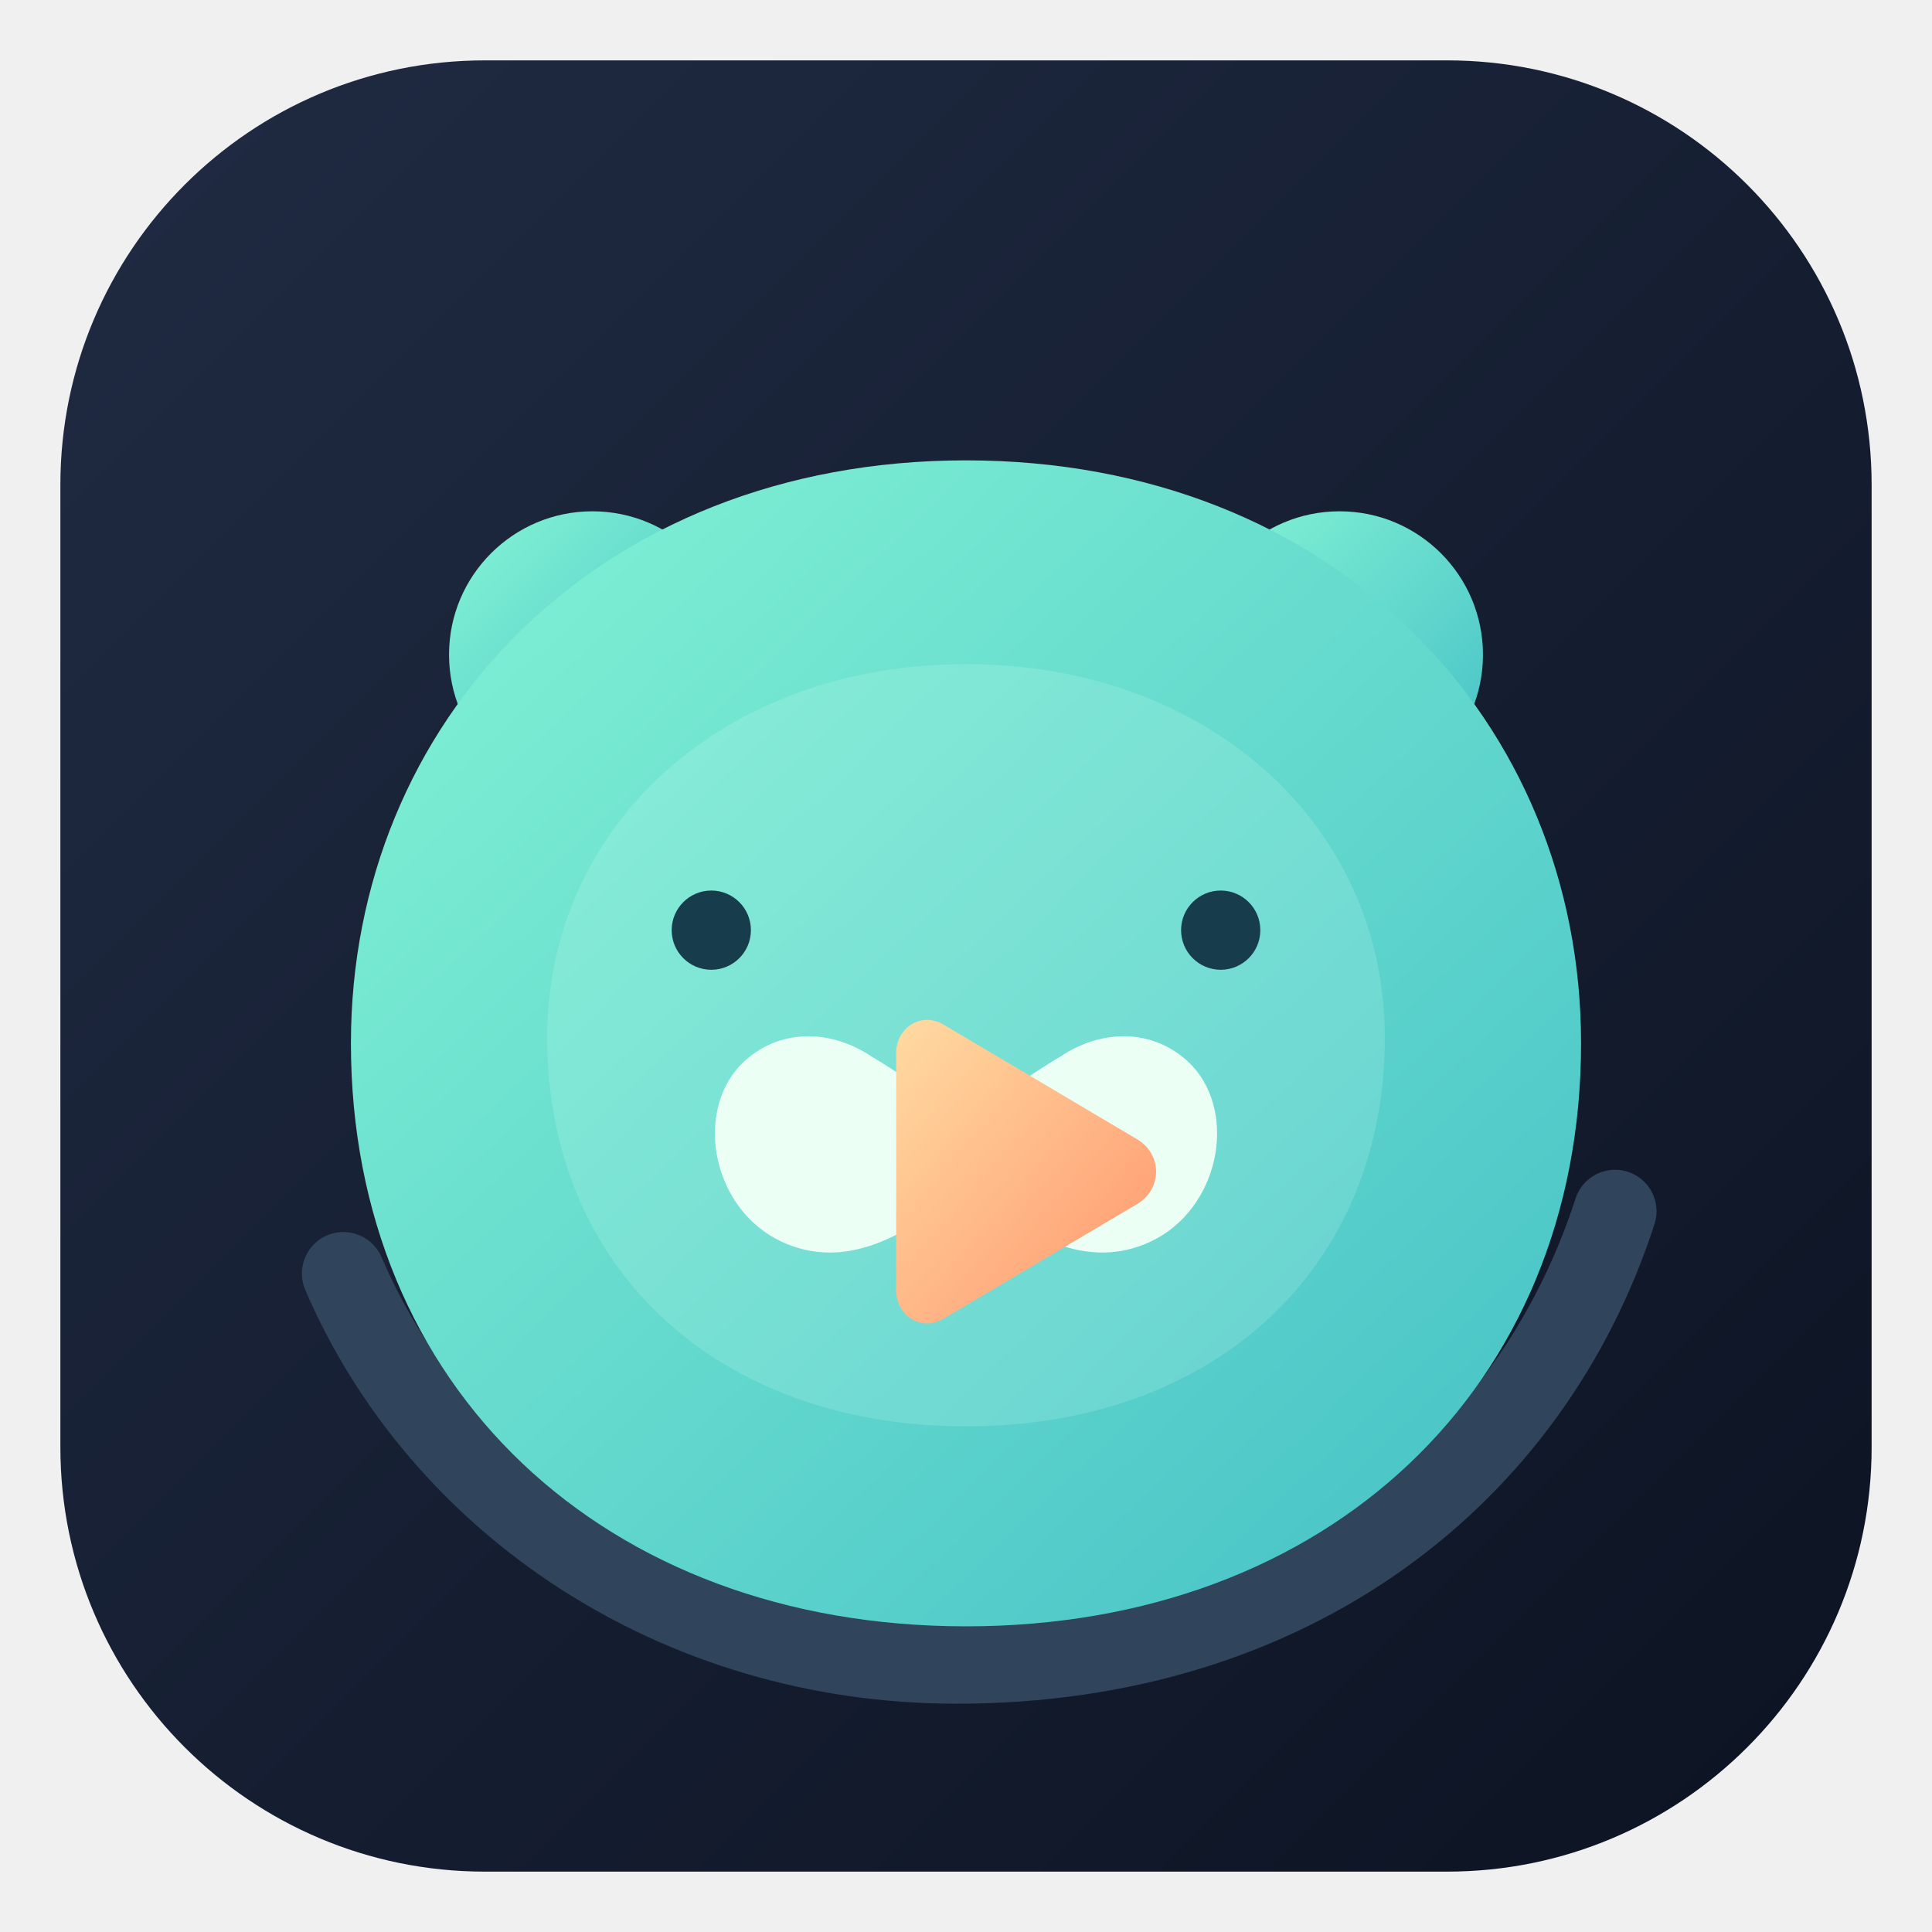
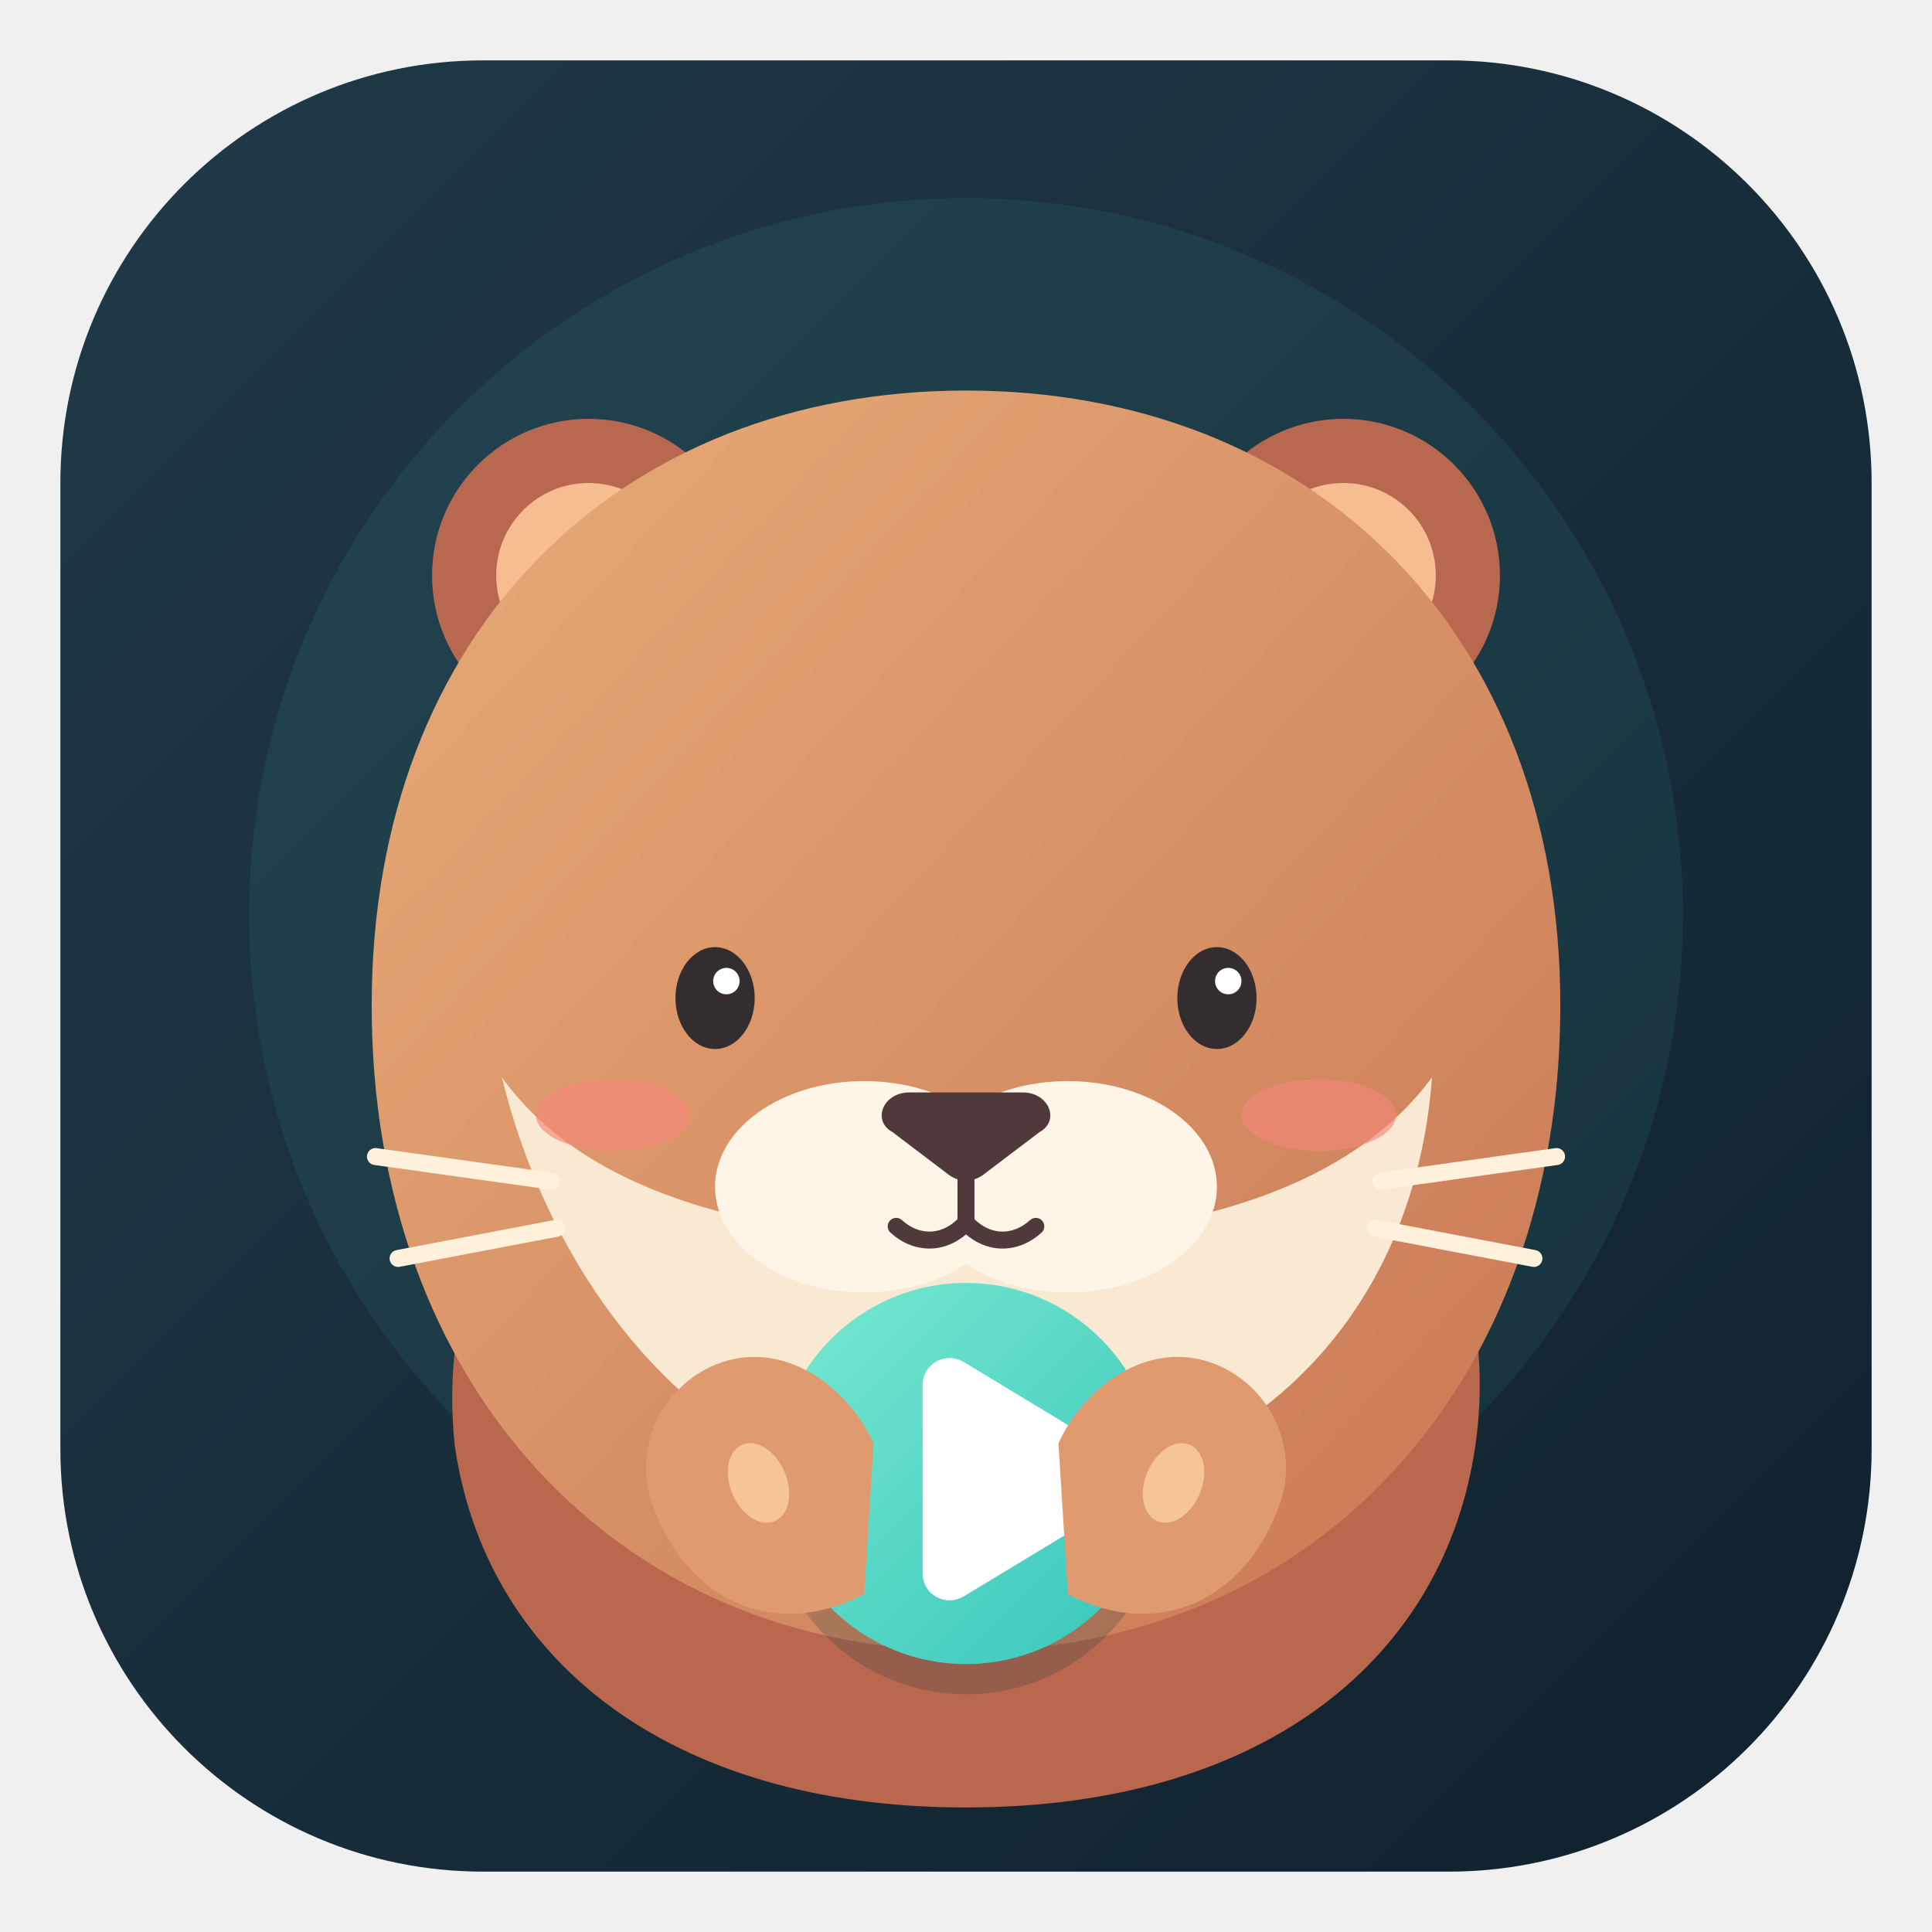
- <svg xmlns="http://www.w3.org/2000/svg" width="1024" height="1024" viewBox="0 0 1024 1024">
+ <svg xmlns="http://www.w3.org/2000/svg" width="1024" height="1024" viewBox="0 0 1024 1024" role="img" aria-label="A smiling otter holding a play button">
  <defs>
-     <linearGradient id="bg" x1="0" y1="0" x2="1" y2="1">
-       <stop offset="0" stop-color="#202B43" />
-       <stop offset="1" stop-color="#0C1322" />
+     <linearGradient id="background" x1="0" y1="0" x2="1" y2="1">
+       <stop offset="0" stop-color="#203A48" />
+       <stop offset="1" stop-color="#10212D" />
    </linearGradient>
-     <linearGradient id="otter" x1="0" y1="0" x2="1" y2="1">
-       <stop offset="0" stop-color="#84F4D5" />
-       <stop offset="1" stop-color="#44BFC6" />
+     <linearGradient id="fur" x1="0" y1="0" x2="1" y2="1">
+       <stop offset="0" stop-color="#E8AC79" />
+       <stop offset="1" stop-color="#C87754" />
    </linearGradient>
-     <linearGradient id="play" x1="0" y1="0" x2="1" y2="1">
-       <stop offset="0" stop-color="#FFDBA1" />
-       <stop offset="1" stop-color="#FF956E" />
+     <linearGradient id="button" x1="0" y1="0" x2="1" y2="1">
+       <stop offset="0" stop-color="#79E9D0" />
+       <stop offset="1" stop-color="#37C6BC" />
    </linearGradient>
  </defs>
-   <rect x="32" y="32" width="960" height="960" rx="225" fill="url(#bg)" />
-   <path d="M182 675c52 121 177 206 325 206 178 0 304-100 349-239" fill="none" stroke="#30445C" stroke-width="44" stroke-linecap="round" />
-   <g>
-     <circle cx="314" cy="347" r="76" fill="url(#otter)" />
-     <circle cx="710" cy="347" r="76" fill="url(#otter)" />
-     <path d="M512 244c-196 0-326 139-326 309 0 182 134 309 326 309s326-127 326-309c0-170-130-309-326-309z" fill="url(#otter)" />
-     <path d="M512 352c-128 0-222 85-222 198 0 122 90 206 222 206s222-84 222-206c0-113-94-198-222-198z" fill="#D9FFF1" opacity=".17" />
-     <circle cx="377" cy="493" r="21" fill="#173D4D" />
-     <circle cx="647" cy="493" r="21" fill="#173D4D" />
-     <path d="M462 560c-24-16-52-14-70 5-24 26-14 76 22 93 34 16 67-3 98-29 31 26 64 45 98 29 36-17 46-67 22-93-18-19-46-21-70-5-30 18-48 34-50 35-2-1-20-17-50-35z" fill="#ECFFF5" />
-     <path d="M475 558c0-13 13-22 25-15l103 61c13 8 13 26 0 34l-103 61c-12 7-25-2-25-15z" fill="url(#play)" />
-   </g>
+   <rect x="32" y="32" width="960" height="960" rx="224" fill="url(#background)" />
+   <circle cx="512" cy="485" r="380" fill="#4CD7C6" opacity=".08" />
+   <path d="M241 766c-8-76 21-146 73-189l396-1c54 44 83 114 72 190-16 112-111 192-270 192S257 878 241 766z" fill="#B9674D" />
+   <circle cx="312" cy="305" r="83" fill="#B96850" />
+   <circle cx="712" cy="305" r="83" fill="#B96850" />
+   <circle cx="312" cy="305" r="49" fill="#F7BD91" />
+   <circle cx="712" cy="305" r="49" fill="#F7BD91" />
+   <path d="M512 207c-183 0-315 127-315 326 0 201 130 342 315 342s315-141 315-342c0-199-132-326-315-326z" fill="url(#fur)" />
+   <path d="M266 571c23 94 81 173 153 205 30 13 61 20 93 20 139 0 237-90 247-225-42 57-126 86-247 86-121 0-205-29-246-86z" fill="#F9E9D2" />
+   <ellipse cx="379" cy="529" rx="21" ry="27" fill="#342D30" />
+   <ellipse cx="645" cy="529" rx="21" ry="27" fill="#342D30" />
+   <circle cx="385" cy="520" r="7" fill="#FFFFFF" />
+   <circle cx="651" cy="520" r="7" fill="#FFFFFF" />
+   <ellipse cx="325" cy="591" rx="41" ry="19" fill="#F48778" opacity=".65" />
+   <ellipse cx="699" cy="591" rx="41" ry="19" fill="#F48778" opacity=".65" />
+   <ellipse cx="458" cy="629" rx="79" ry="56" fill="#FFF5E7" />
+   <ellipse cx="566" cy="629" rx="79" ry="56" fill="#FFF5E7" />
+   <path d="M473 600c-11-6-5-21 9-21h60c14 0 20 15 9 21l-29 22c-6 5-14 5-20 0z" fill="#50393A" />
+   <path d="M512 625v23m0 0c-11 12-26 12-37 2m37-2c11 12 26 12 37 2" fill="none" stroke="#50393A" stroke-width="9" stroke-linecap="round" />
+   <path d="M292 626l-93-13m96 38l-84 16m521-41l93-13m-96 38l84 16" fill="none" stroke="#FFF1DC" stroke-width="9" stroke-linecap="round" />
+   <circle cx="512" cy="793" r="105" fill="#163C43" opacity=".22" />
+   <circle cx="512" cy="781" r="101" fill="url(#button)" />
+   <path d="M489 734c0-11 12-18 22-12l81 49c10 6 10 20 0 26l-81 49c-10 6-22-1-22-12z" fill="#FFFFFF" />
+   <path d="M346 798c-12-32 7-68 40-77 34-9 65 17 77 44l-5 80c-48 25-94 3-112-47zm332 0c12-32-7-68-40-77-34-9-65 17-77 44l5 80c48 25 94 3 112-47z" fill="#DF9A70" />
+   <ellipse cx="402" cy="786" rx="15" ry="22" fill="#F5C599" transform="rotate(-23 402 786)" />
+   <ellipse cx="622" cy="786" rx="15" ry="22" fill="#F5C599" transform="rotate(23 622 786)" />
</svg>
